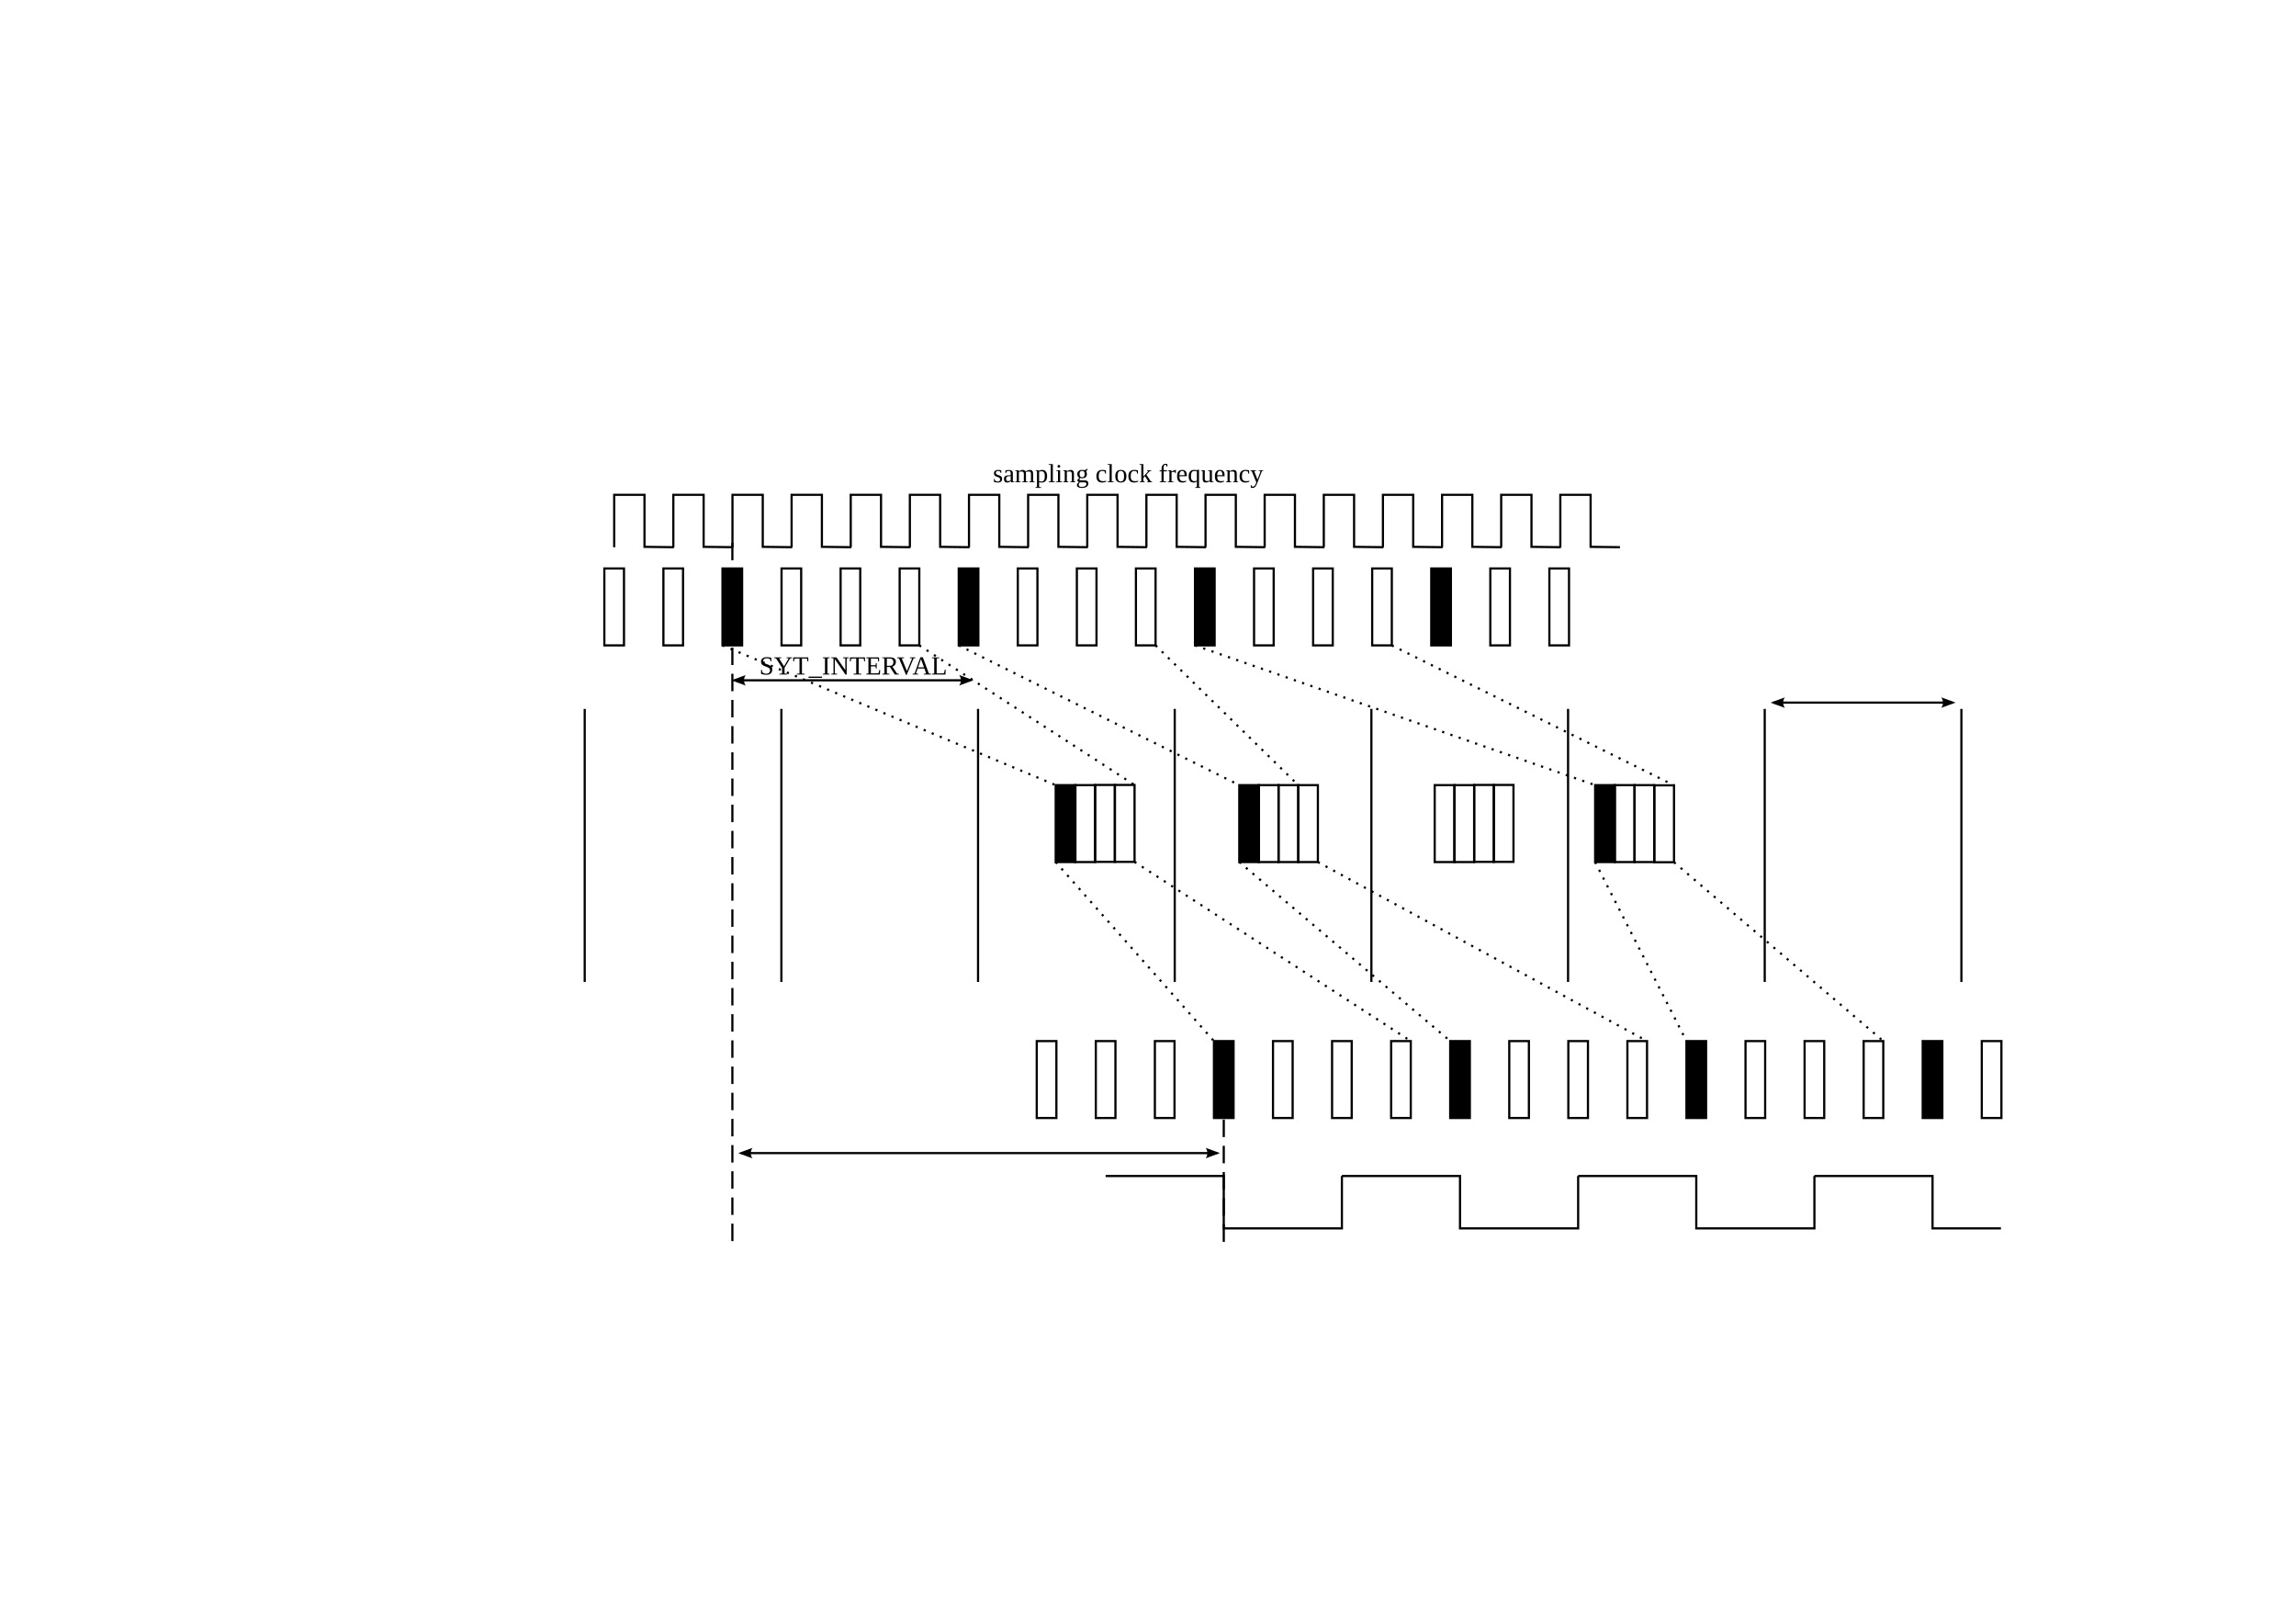
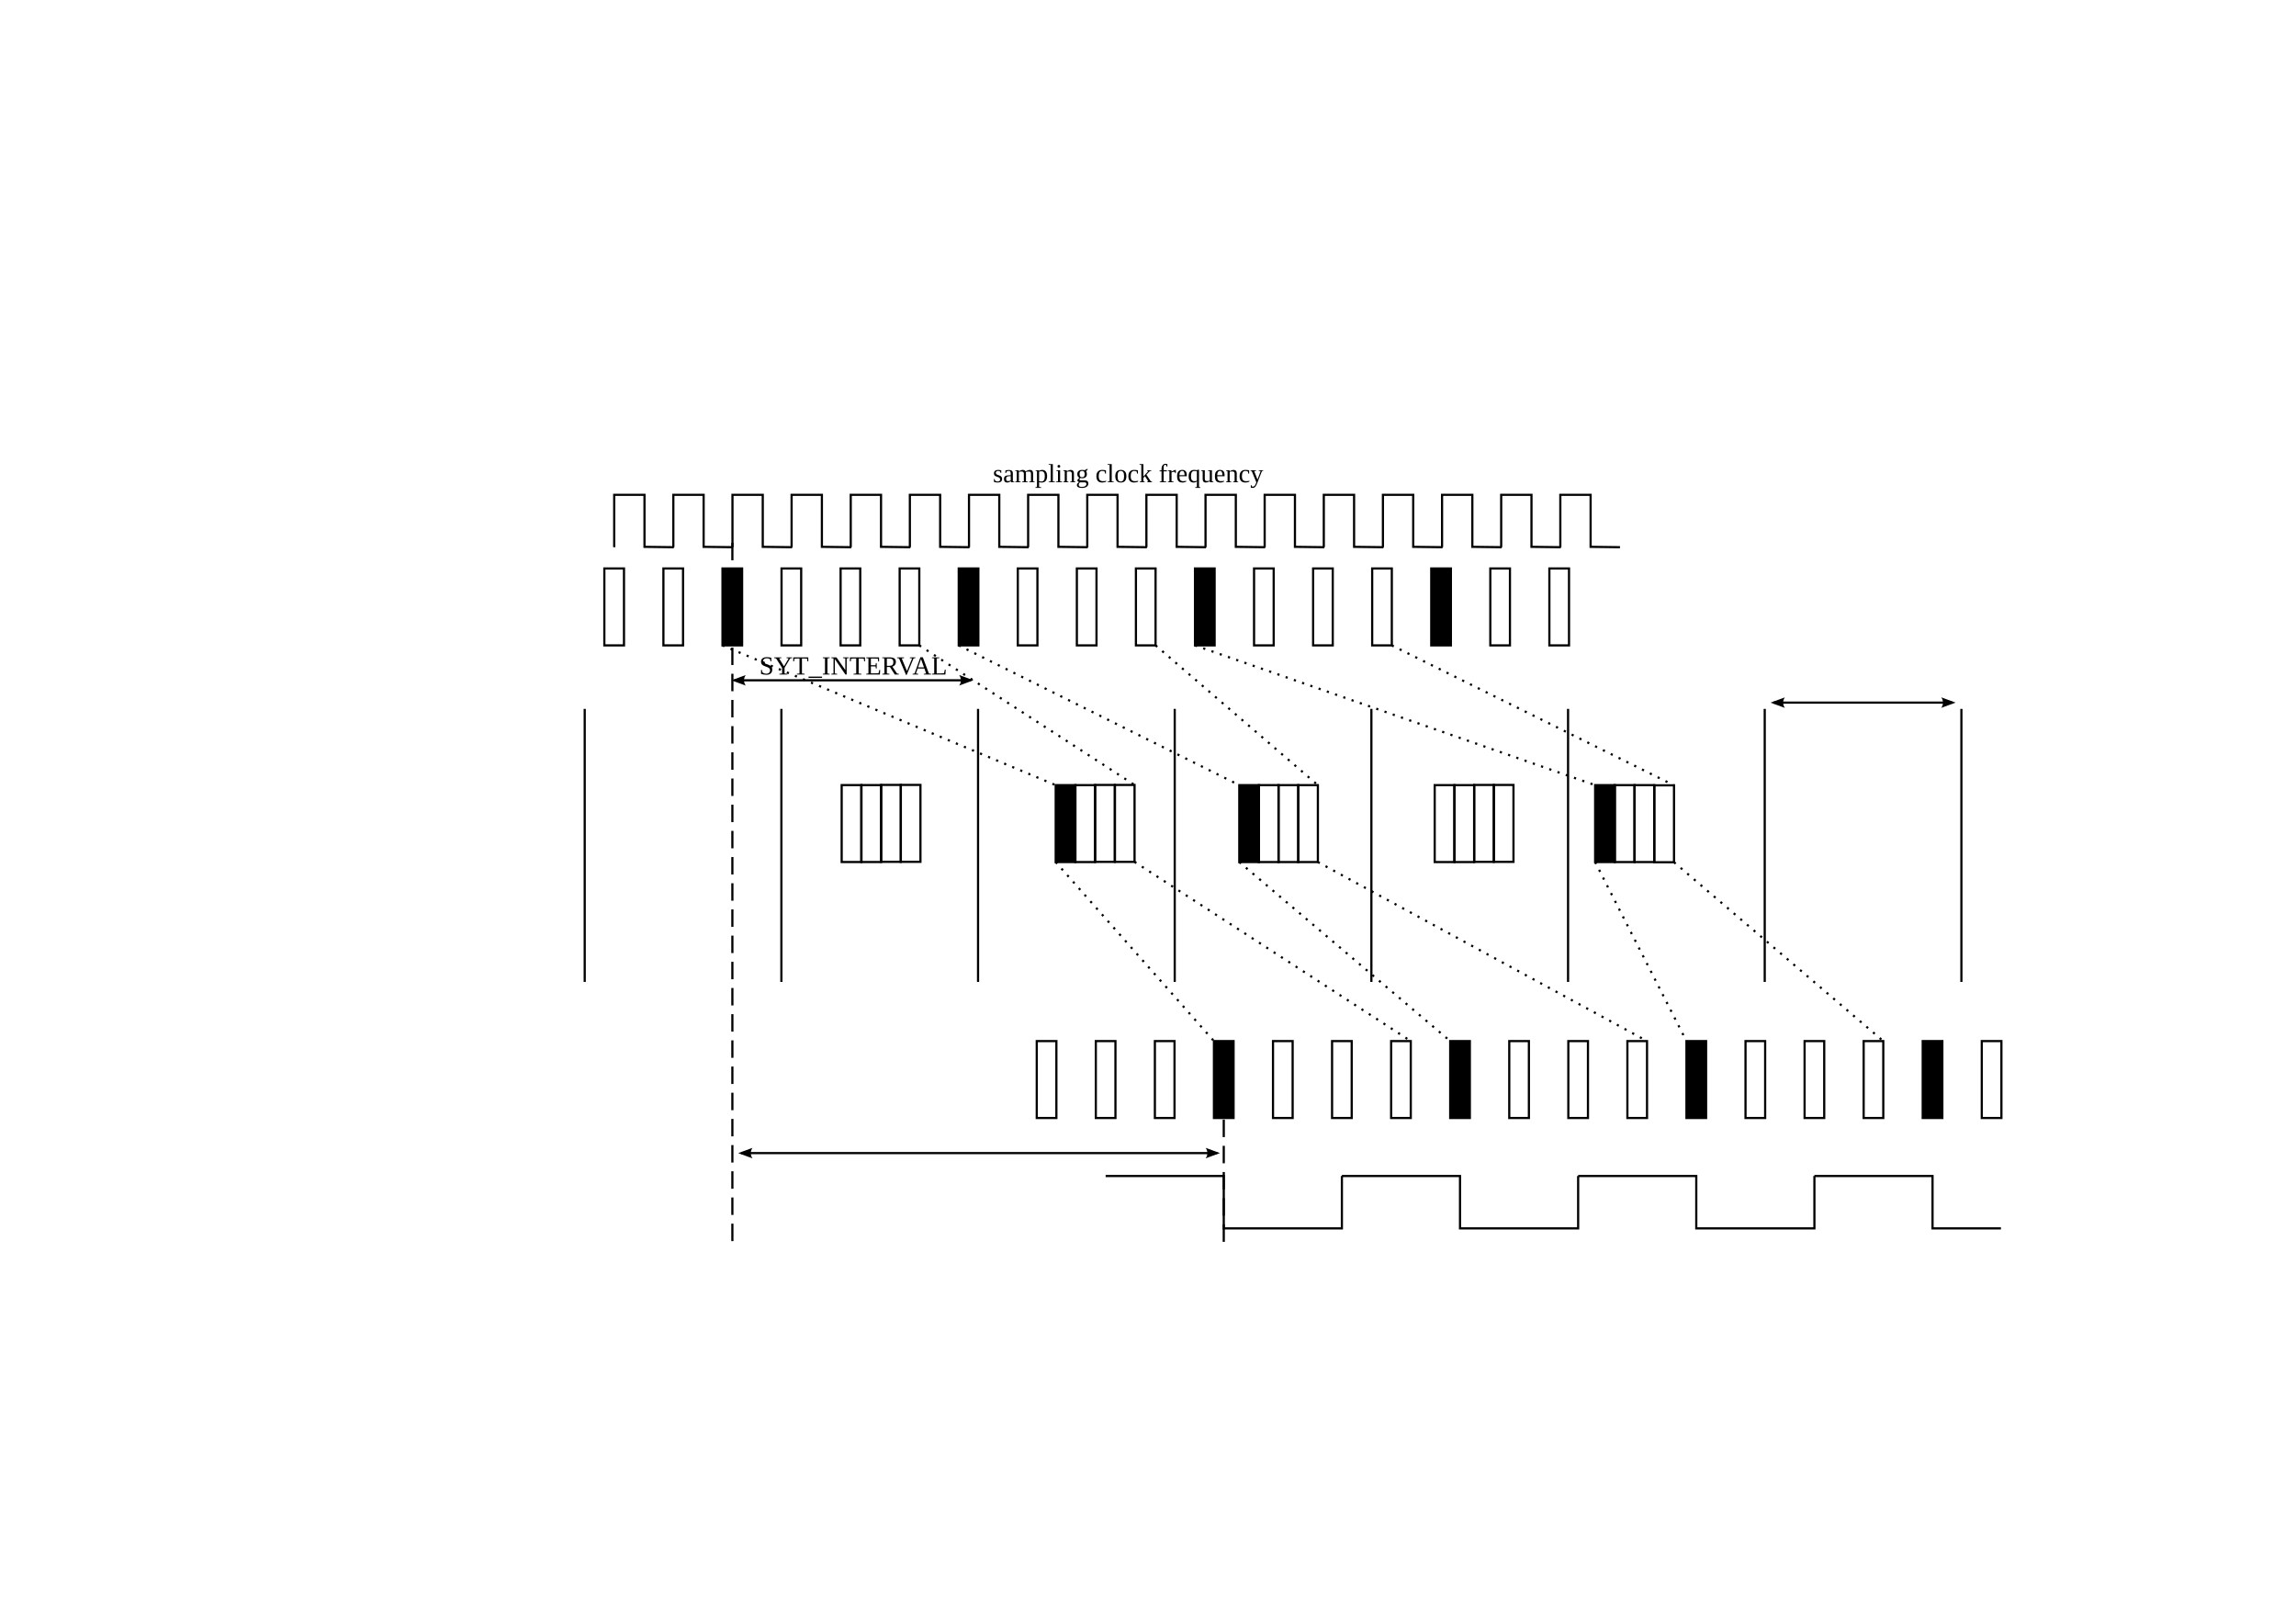
<svg xmlns="http://www.w3.org/2000/svg" width="1052.362" height="744.094" id="svg2" version="1.1">
  <defs id="defs4">
    <marker orient="auto" refY="0.0" refX="0.0" id="Arrow2Mend" style="overflow:visible;">
      <path id="path4602" style="fill-rule:evenodd;stroke-width:0.625;stroke-linejoin:round;" d="M 8.719,4.034 L -2.207,0.016 L 8.719,-4.002 C 6.973,-1.63 6.983,1.616 8.719,4.034 z " transform="scale(0.6) rotate(180) translate(0,0)" />
    </marker>
    <marker orient="auto" refY="0.0" refX="0.0" id="Arrow2Send" style="overflow:visible;">
      <path id="path4608" style="fill-rule:evenodd;stroke-width:0.625;stroke-linejoin:round;" d="M 8.719,4.034 L -2.207,0.016 L 8.719,-4.002 C 6.973,-1.63 6.983,1.616 8.719,4.034 z " transform="scale(0.3) rotate(180) translate(-2.3,0)" />
    </marker>
    <marker orient="auto" refY="0.0" refX="0.0" id="Arrow2Mstart" style="overflow:visible">
      <path id="path4599" style="fill-rule:evenodd;stroke-width:0.625;stroke-linejoin:round" d="M 8.719,4.034 L -2.207,0.016 L 8.719,-4.002 C 6.973,-1.63 6.983,1.616 8.719,4.034 z " transform="scale(0.6) translate(0,0)" />
    </marker>
    <marker orient="auto" refY="0.0" refX="0.0" id="Arrow1Lstart" style="overflow:visible">
      <path id="path4575" d="M 0.0,0.0 L 5.0,-5.0 L -12.5,0.0 L 5.0,5.0 L 0.0,0.0 z " style="fill-rule:evenodd;stroke:#000000;stroke-width:1.0pt" transform="scale(0.8) translate(12.5,0)" />
    </marker>
    <marker orient="auto" refY="0" refX="0" id="Arrow2Mstart-7" style="overflow:visible">
      <path id="path4599-6" style="fill-rule:evenodd;stroke-width:0.625;stroke-linejoin:round" d="M 8.719,4.034 -2.207,0.016 8.719,-4.002 c -1.745,2.372 -1.735,5.617 -6e-7,8.035 z" transform="scale(0.6,0.6)" />
    </marker>
    <marker orient="auto" refY="0" refX="0" id="Arrow2Mend-9" style="overflow:visible">
      <path id="path4602-0" style="fill-rule:evenodd;stroke-width:0.625;stroke-linejoin:round" d="M 8.719,4.034 -2.207,0.016 8.719,-4.002 c -1.745,2.372 -1.735,5.617 -6e-7,8.035 z" transform="scale(-0.6,-0.6)" />
    </marker>
  </defs>
  <g id="layer2" style="display:inline">
    <path style="fill:none;stroke:#000000;stroke-width:1px;stroke-linecap:butt;stroke-linejoin:miter;stroke-opacity:1" d="m 268,324.859 0,125.128" id="path3819" />
    <path style="fill:none;stroke:#000000;stroke-width:1px;stroke-linecap:butt;stroke-linejoin:miter;stroke-opacity:1" d="m 899,324.859 0,125.128" id="path3819-2" />
    <path style="fill:none;stroke:#000000;stroke-width:1px;stroke-linecap:butt;stroke-linejoin:miter;stroke-opacity:1" d="m 358.143,324.859 0,125.128" id="path3819-1" />
    <path style="fill:none;stroke:#000000;stroke-width:1px;stroke-linecap:butt;stroke-linejoin:miter;stroke-opacity:1" d="m 448.286,324.859 0,125.128" id="path3819-4" />
    <path style="fill:none;stroke:#000000;stroke-width:1px;stroke-linecap:butt;stroke-linejoin:miter;stroke-opacity:1" d="m 538.429,324.859 0,125.128" id="path3819-7" />
    <path style="fill:none;stroke:#000000;stroke-width:1px;stroke-linecap:butt;stroke-linejoin:miter;stroke-opacity:1" d="m 628.571,324.859 0,125.128" id="path3819-42" />
    <path style="fill:none;stroke:#000000;stroke-width:1px;stroke-linecap:butt;stroke-linejoin:miter;stroke-opacity:1" d="m 718.714,324.859 0,125.128" id="path3819-48" />
    <path style="fill:none;stroke:#000000;stroke-width:1px;stroke-linecap:butt;stroke-linejoin:miter;stroke-opacity:1" d="m 808.857,324.859 0,125.128" id="path3819-78" />
    <flowRoot xml:space="preserve" id="flowRoot5697" style="font-size:12px;font-style:normal;font-variant:normal;font-weight:normal;font-stretch:normal;text-align:start;line-height:125%;letter-spacing:0px;word-spacing:0px;writing-mode:lr-tb;text-anchor:start;fill:#000000;fill-opacity:1;stroke:none;font-family:Times New Roman;-inkscape-font-specification:Times New Roman" transform="translate(10.75253,-58.90567)">
      <flowRegion id="flowRegion5699">
        <rect id="rect5701" width="57.983" height="20.27" x="645.824" y="402.798" style="font-family:Times New Roman;-inkscape-font-specification:Times New Roman" />
      </flowRegion>
      <flowPara id="flowPara5703">No Info</flowPara>
    </flowRoot>
    <path style="fill:none;stroke:#000000;stroke-width:1px;stroke-linecap:butt;stroke-linejoin:miter;stroke-opacity:1;marker-start:url(#Arrow2Mstart-7);marker-end:url(#Arrow2Mend-9)" d="m 812.857,321.987 82.143,0" id="path6167" />
    <flowRoot xml:space="preserve" id="flowRoot6937" style="font-size:12px;font-style:normal;font-variant:normal;font-weight:normal;font-stretch:normal;text-align:start;line-height:125%;letter-spacing:0px;word-spacing:0px;writing-mode:lr-tb;text-anchor:start;fill:#000000;fill-opacity:1;stroke:none;font-family:Times New Roman;-inkscape-font-specification:Times New Roman" transform="translate(7.42809,1.414214)">
      <flowRegion id="flowRegion6939">
        <rect id="rect6941" width="141.893" height="18.62" x="804.923" y="301.446" style="font-family:Times New Roman;-inkscape-font-specification:Times New Roman" />
      </flowRegion>
      <flowPara id="flowPara6943">isochronous cycle</flowPara>
    </flowRoot>
+     <flowRoot xml:space="preserve" id="flowRoot5697-8" style="font-size:12px;font-style:normal;font-variant:normal;font-weight:normal;font-stretch:normal;text-align:start;line-height:125%;letter-spacing:0px;word-spacing:0px;writing-mode:lr-tb;text-anchor:start;fill:#000000;fill-opacity:1;stroke:none;display:inline;font-family:Times New Roman;-inkscape-font-specification:Times New Roman" transform="translate(-261.0616,-58.92341)">
+       <flowRegion id="flowRegion5699-8">
+         <rect id="rect5701-1" width="57.983" height="20.27" x="645.824" y="402.798" style="font-family:Times New Roman;-inkscape-font-specification:Times New Roman" />
+       </flowRegion>
+       <flowPara id="flowPara5703-2">No Info</flowPara>
+     </flowRoot>
+     <rect style="fill:none;stroke:#000000;stroke-width:1;stroke-miterlimit:4;stroke-opacity:1;stroke-dasharray:none;display:inline" id="rect3901-86-1-8" width="9" height="35.25" x="385.774" y="359.785" />
+     <rect style="fill:none;stroke:#000000;stroke-width:1;stroke-miterlimit:4;stroke-opacity:1;stroke-dasharray:none;display:inline" id="rect3901-86-85-8" width="9" height="35.25" x="394.847" y="359.785" />
+     <rect style="fill:none;stroke:#000000;stroke-width:1;stroke-miterlimit:4;stroke-opacity:1;stroke-dasharray:none;display:inline" id="rect3901-86-87-9" width="9" height="35.25" x="403.882" y="359.702" />
+     <rect style="fill:none;stroke:#000000;stroke-width:1;stroke-miterlimit:4;stroke-opacity:1;stroke-dasharray:none;display:inline" id="rect3901-86-66-48-9" width="9" height="35.25" x="412.882" y="359.702" />
+     <flowRoot xml:space="preserve" id="flowRoot7370-6" style="font-size:12px;font-style:normal;font-variant:normal;font-weight:normal;font-stretch:normal;text-align:start;line-height:125%;letter-spacing:0px;word-spacing:0px;writing-mode:lr-tb;text-anchor:start;fill:#000000;fill-opacity:1;stroke:none;display:inline;font-family:Times New Roman;-inkscape-font-specification:Times New Roman" transform="translate(-275.4307,-5.197785)">
+       <flowRegion id="flowRegion7372-1">
+         <rect id="rect7374-5" width="61.283" height="16.971" x="654.309" y="401.855" style="font-family:Times New Roman;-inkscape-font-specification:Times New Roman" />
+       </flowRegion>
+       <flowPara id="flowPara7376-7">NO-DATA</flowPara>
+     </flowRoot>
  </g>
  <g id="layer4" style="display:inline">
    <rect style="fill:#000000;stroke:#000000;stroke-width:1;stroke-miterlimit:4;stroke-opacity:1;stroke-dasharray:none;display:inline" id="rect3901-86-2" width="9" height="35.25" x="483.875" y="359.803" />
    <rect style="fill:none;stroke:#000000;stroke-width:1;stroke-miterlimit:4;stroke-opacity:1;stroke-dasharray:none;display:inline" id="rect3901-86-5" width="9" height="35.25" x="492.896" y="359.803" />
    <rect style="fill:none;stroke:#000000;stroke-width:1;stroke-miterlimit:4;stroke-opacity:1;stroke-dasharray:none;display:inline" id="rect3901-86-3" width="9" height="35.25" x="501.967" y="359.719" />
    <rect style="fill:none;stroke:#000000;stroke-width:1;stroke-miterlimit:4;stroke-opacity:1;stroke-dasharray:none;display:inline" id="rect3901-86-8" width="9" height="35.25" x="511.019" y="359.719" />
    <rect style="fill:#000000;stroke:#000000;stroke-width:1;stroke-miterlimit:4;stroke-opacity:1;stroke-dasharray:none;display:inline" id="rect3901-86-66" width="9" height="35.25" x="568.021" y="359.803" />
    <rect style="fill:none;stroke:#000000;stroke-width:1;stroke-miterlimit:4;stroke-opacity:1;stroke-dasharray:none;display:inline" id="rect3901-86-86" width="9" height="35.25" x="576.98" y="359.803" />
    <rect style="fill:none;stroke:#000000;stroke-width:1;stroke-miterlimit:4;stroke-opacity:1;stroke-dasharray:none;display:inline" id="rect3901-86-34" width="9" height="35.25" x="586.046" y="359.803" />
    <rect style="fill:none;stroke:#000000;stroke-width:1;stroke-miterlimit:4;stroke-opacity:1;stroke-dasharray:none;display:inline" id="rect3901-86-1" width="9" height="35.25" x="657.588" y="359.803" />
    <rect style="fill:none;stroke:#000000;stroke-width:1;stroke-miterlimit:4;stroke-opacity:1;stroke-dasharray:none;display:inline" id="rect3901-86-85" width="9" height="35.25" x="666.661" y="359.803" />
    <rect style="fill:none;stroke:#000000;stroke-width:1;stroke-miterlimit:4;stroke-opacity:1;stroke-dasharray:none;display:inline" id="rect3901-86-87" width="9" height="35.25" x="675.696" y="359.719" />
    <rect style="fill:#000000;stroke:#000000;stroke-width:1;stroke-miterlimit:4;stroke-opacity:1;stroke-dasharray:none;display:inline" id="rect3901-86-45" width="9" height="35.25" x="731.127" y="359.803" />
    <rect style="fill:none;stroke:#000000;stroke-width:1;stroke-miterlimit:4;stroke-opacity:1;stroke-dasharray:none;display:inline" id="rect3901-86-26" width="9" height="35.25" x="740.164" y="359.803" />
    <rect style="fill:none;stroke:#000000;stroke-width:1;stroke-miterlimit:4;stroke-opacity:1;stroke-dasharray:none;display:inline" id="rect3901-86-39" width="9" height="35.25" x="749.192" y="359.803" />
    <rect style="fill:none;stroke:#000000;stroke-width:1;stroke-miterlimit:4;stroke-opacity:1;stroke-dasharray:none;display:inline" id="rect3901-86-68" width="9" height="35.25" x="758.275" y="359.886" />
    <path style="fill:none;stroke:#000000;stroke-width:1;stroke-linecap:butt;stroke-linejoin:miter;stroke-miterlimit:4;stroke-opacity:1;stroke-dasharray:1, 3;stroke-dashoffset:0" d="M 331.144,295.761 483.875,359.803" id="path5585" />
    <path style="fill:none;stroke:#000000;stroke-width:1;stroke-linecap:butt;stroke-linejoin:miter;stroke-miterlimit:4;stroke-opacity:1;stroke-dasharray:1, 3;stroke-dashoffset:0" d="m 421.359,295.761 98.66,63.958" id="path5587" />
    <path style="fill:none;stroke:#000000;stroke-width:1;stroke-linecap:butt;stroke-linejoin:miter;stroke-miterlimit:4;stroke-opacity:1;stroke-dasharray:1, 3;stroke-dashoffset:0" d="M 439.431,295.761 568.021,359.803" id="path5589" />
-     <path style="fill:none;stroke:#000000;stroke-width:1;stroke-linecap:butt;stroke-linejoin:miter;stroke-miterlimit:4;stroke-opacity:1;stroke-dasharray:1, 3;stroke-dashoffset:0" d="m 529.647,295.761 65.4,64.042" id="path5591" />
+     <path style="fill:none;stroke:#000000;stroke-width:1;stroke-linecap:butt;stroke-linejoin:miter;stroke-miterlimit:4;stroke-opacity:1;stroke-dasharray:1, 3;stroke-dashoffset:0" d="m 529.647,295.761 74.4,64.042" id="path5591" />
    <path style="fill:none;stroke:#000000;stroke-width:1;stroke-linecap:butt;stroke-linejoin:miter;stroke-miterlimit:4;stroke-opacity:1;stroke-dasharray:1, 3;stroke-dashoffset:0" d="M 547.718,295.761 731.127,359.803" id="path5597" />
    <path style="fill:none;stroke:#000000;stroke-width:1;stroke-linecap:butt;stroke-linejoin:miter;stroke-miterlimit:4;stroke-opacity:1;stroke-dasharray:1, 3;stroke-dashoffset:0" d="m 637.934,295.761 129.341,64.125" id="path5599" />
    <path style="fill:none;stroke:#000000;stroke-width:1;stroke-linecap:butt;stroke-linejoin:miter;stroke-miterlimit:4;stroke-opacity:1;stroke-dasharray:1, 3;stroke-dashoffset:0" d="m 483.875,395.053 72.53,82.044" id="path5605" />
    <path style="fill:none;stroke:#000000;stroke-width:1;stroke-linecap:butt;stroke-linejoin:miter;stroke-miterlimit:4;stroke-opacity:1;stroke-dasharray:1, 3;stroke-dashoffset:0" d="m 520.019,394.969 126.602,82.127" id="path5607" />
    <path style="fill:none;stroke:#000000;stroke-width:1;stroke-linecap:butt;stroke-linejoin:miter;stroke-miterlimit:4;stroke-opacity:1;stroke-dasharray:1, 3;stroke-dashoffset:0" d="m 568.021,395.053 96.672,82.044" id="path5609" />
    <path style="fill:none;stroke:#000000;stroke-width:1;stroke-linecap:butt;stroke-linejoin:miter;stroke-miterlimit:4;stroke-opacity:1;stroke-dasharray:1, 3;stroke-dashoffset:0" d="m 604.046,395.053 150.862,82.044" id="path5611" />
    <path style="fill:none;stroke:#000000;stroke-width:1;stroke-linecap:butt;stroke-linejoin:miter;stroke-miterlimit:4;stroke-opacity:1;stroke-dasharray:1, 3;stroke-dashoffset:0" d="m 731.127,395.053 41.853,82.044" id="path5617" />
    <path style="fill:none;stroke:#000000;stroke-width:1;stroke-linecap:butt;stroke-linejoin:miter;stroke-miterlimit:4;stroke-opacity:1;stroke-dasharray:1, 3;stroke-dashoffset:0" d="m 767.275,395.136 95.92,81.96" id="path5619" />
    <rect style="fill:none;stroke:#000000;stroke-width:1;stroke-miterlimit:4;stroke-opacity:1;stroke-dasharray:none;display:inline" id="rect3901-86-66-4" width="9" height="35.25" x="595.046" y="359.803" />
    <rect style="fill:none;stroke:#000000;stroke-width:1;stroke-miterlimit:4;stroke-opacity:1;stroke-dasharray:none;display:inline" id="rect3901-86-66-48" width="9" height="35.25" x="684.696" y="359.719" />
    <flowRoot xml:space="preserve" id="flowRoot7370" style="font-size:12px;font-style:normal;font-variant:normal;font-weight:normal;font-stretch:normal;text-align:start;line-height:125%;letter-spacing:0px;word-spacing:0px;writing-mode:lr-tb;text-anchor:start;fill:#000000;fill-opacity:1;stroke:none;font-family:Times New Roman;-inkscape-font-specification:Times New Roman" transform="translate(-3.616603,-5.180049)">
      <flowRegion id="flowRegion7372">
        <rect id="rect7374" width="61.283" height="16.971" x="654.309" y="401.855" style="font-family:Times New Roman;-inkscape-font-specification:Times New Roman" />
      </flowRegion>
      <flowPara id="flowPara7376">NO-DATA</flowPara>
    </flowRoot>
  </g>
  <g id="layer3" style="display:inline">
    <rect style="fill:none;stroke:#000000;stroke-width:1;stroke-miterlimit:4;stroke-opacity:1;stroke-dasharray:none" id="rect3901" width="9" height="35.25" x="277" y="260.511" />
    <rect style="fill:none;stroke:#000000;stroke-width:1;stroke-miterlimit:4;stroke-opacity:1;stroke-dasharray:none" id="rect3901-4" width="9" height="35.25" x="710.149" y="260.511" />
    <rect style="fill:none;stroke:#000000;stroke-width:1;stroke-miterlimit:4;stroke-opacity:1;stroke-dasharray:none" id="rect3901-3" width="9" height="35.25" x="304.072" y="260.511" />
    <rect style="fill:#000000;stroke:#000000;stroke-width:1;stroke-miterlimit:4;stroke-opacity:1;stroke-dasharray:none" id="rect3901-2" width="9" height="35.25" x="331.144" y="260.511" />
    <rect style="fill:none;stroke:#000000;stroke-width:1;stroke-miterlimit:4;stroke-opacity:1;stroke-dasharray:none" id="rect3901-1" width="9" height="35.25" x="358.216" y="260.511" />
    <rect style="fill:none;stroke:#000000;stroke-width:1;stroke-miterlimit:4;stroke-opacity:1;stroke-dasharray:none" id="rect3901-39" width="9" height="35.25" x="385.287" y="260.511" />
    <rect style="fill:none;stroke:#000000;stroke-width:1;stroke-miterlimit:4;stroke-opacity:1;stroke-dasharray:none" id="rect3901-36" width="9" height="35.25" x="412.359" y="260.511" />
    <rect style="fill:#000000;stroke:#000000;stroke-width:1;stroke-miterlimit:4;stroke-opacity:1;stroke-dasharray:none" id="rect3901-5" width="9" height="35.25" x="439.431" y="260.511" />
    <rect style="fill:none;stroke:#000000;stroke-width:1;stroke-miterlimit:4;stroke-opacity:1;stroke-dasharray:none" id="rect3901-392" width="9" height="35.25" x="466.503" y="260.511" />
    <rect style="fill:none;stroke:#000000;stroke-width:1;stroke-miterlimit:4;stroke-opacity:1;stroke-dasharray:none" id="rect3901-8" width="9" height="35.25" x="493.575" y="260.511" />
    <rect style="fill:none;stroke:#000000;stroke-width:1;stroke-miterlimit:4;stroke-opacity:1;stroke-dasharray:none" id="rect3901-9" width="9" height="35.25" x="520.647" y="260.511" />
    <rect style="fill:#000000;stroke:#000000;stroke-width:1;stroke-miterlimit:4;stroke-opacity:1;stroke-dasharray:none" id="rect3901-93" width="9" height="35.25" x="547.718" y="260.511" />
    <rect style="fill:none;stroke:#000000;stroke-width:1;stroke-miterlimit:4;stroke-opacity:1;stroke-dasharray:none" id="rect3901-44" width="9" height="35.25" x="574.79" y="260.511" />
    <rect style="fill:none;stroke:#000000;stroke-width:1;stroke-miterlimit:4;stroke-opacity:1;stroke-dasharray:none" id="rect3901-99" width="9" height="35.25" x="601.862" y="260.511" />
    <rect style="fill:none;stroke:#000000;stroke-width:1;stroke-miterlimit:4;stroke-opacity:1;stroke-dasharray:none" id="rect3901-31" width="9" height="35.25" x="628.934" y="260.511" />
    <rect style="fill:#000000;stroke:#000000;stroke-width:1;stroke-miterlimit:4;stroke-opacity:1;stroke-dasharray:none" id="rect3901-0" width="9" height="35.25" x="656.006" y="260.511" />
    <rect style="fill:none;stroke:#000000;stroke-width:1;stroke-miterlimit:4;stroke-opacity:1;stroke-dasharray:none" id="rect3901-08" width="9" height="35.25" x="683.078" y="260.511" />
    <rect style="fill:none;stroke:#000000;stroke-width:1;stroke-miterlimit:4;stroke-opacity:1;stroke-dasharray:none" id="rect3901-7" width="9" height="35.25" x="475.19" y="477.096" />
    <rect style="fill:none;stroke:#000000;stroke-width:1;stroke-miterlimit:4;stroke-opacity:1;stroke-dasharray:none" id="rect3901-4-4" width="9" height="35.25" x="908.339" y="477.096" />
    <rect style="fill:none;stroke:#000000;stroke-width:1;stroke-miterlimit:4;stroke-opacity:1;stroke-dasharray:none" id="rect3901-3-5" width="9" height="35.25" x="502.262" y="477.096" />
    <rect style="fill:none;stroke:#000000;stroke-width:1;stroke-miterlimit:4;stroke-opacity:1;stroke-dasharray:none" id="rect3901-2-5" width="9" height="35.25" x="529.333" y="477.096" />
    <rect style="fill:#000000;stroke:#000000;stroke-width:1;stroke-miterlimit:4;stroke-opacity:1;stroke-dasharray:none" id="rect3901-1-1" width="9" height="35.25" x="556.405" y="477.096" />
    <rect style="fill:none;stroke:#000000;stroke-width:1;stroke-miterlimit:4;stroke-opacity:1;stroke-dasharray:none" id="rect3901-39-5" width="9" height="35.25" x="583.477" y="477.096" />
    <rect style="fill:none;stroke:#000000;stroke-width:1;stroke-miterlimit:4;stroke-opacity:1;stroke-dasharray:none" id="rect3901-36-9" width="9" height="35.25" x="610.549" y="477.096" />
    <rect style="fill:none;stroke:#000000;stroke-width:1;stroke-miterlimit:4;stroke-opacity:1;stroke-dasharray:none" id="rect3901-5-6" width="9" height="35.25" x="637.621" y="477.096" />
    <rect style="fill:#000000;stroke:#000000;stroke-width:1;stroke-miterlimit:4;stroke-opacity:1;stroke-dasharray:none" id="rect3901-392-7" width="9" height="35.25" x="664.693" y="477.096" />
    <rect style="fill:none;stroke:#000000;stroke-width:1;stroke-miterlimit:4;stroke-opacity:1;stroke-dasharray:none" id="rect3901-8-3" width="9" height="35.25" x="691.764" y="477.096" />
    <rect style="fill:none;stroke:#000000;stroke-width:1;stroke-miterlimit:4;stroke-opacity:1;stroke-dasharray:none" id="rect3901-9-2" width="9" height="35.25" x="718.836" y="477.096" />
    <rect style="fill:none;stroke:#000000;stroke-width:1;stroke-miterlimit:4;stroke-opacity:1;stroke-dasharray:none" id="rect3901-93-8" width="9" height="35.25" x="745.908" y="477.096" />
    <rect style="fill:#000000;stroke:#000000;stroke-width:1;stroke-miterlimit:4;stroke-opacity:1;stroke-dasharray:none" id="rect3901-44-6" width="9" height="35.25" x="772.98" y="477.096" />
    <rect style="fill:none;stroke:#000000;stroke-width:1;stroke-miterlimit:4;stroke-opacity:1;stroke-dasharray:none" id="rect3901-99-0" width="9" height="35.25" x="800.052" y="477.096" />
    <rect style="fill:none;stroke:#000000;stroke-width:1;stroke-miterlimit:4;stroke-opacity:1;stroke-dasharray:none" id="rect3901-31-3" width="9" height="35.25" x="827.124" y="477.096" />
    <rect style="fill:none;stroke:#000000;stroke-width:1;stroke-miterlimit:4;stroke-opacity:1;stroke-dasharray:none" id="rect3901-0-0" width="9" height="35.25" x="854.196" y="477.096" />
    <rect style="fill:#000000;stroke:#000000;stroke-width:1;stroke-miterlimit:4;stroke-opacity:1;stroke-dasharray:none" id="rect3901-08-9" width="9" height="35.25" x="881.267" y="477.096" />
  </g>
  <g id="layer5">
    <path d="m 715.167,250.769 0,-24.007 13.883,0 0,23.836 13.451,0.171 m -54.437,0 0,-24.007 13.883,0 0,23.836 13.451,0.171 m -54.437,0 0,-24.007 13.883,0 0,23.836 13.451,0.171 m -54.437,0 0,-24.007 13.883,0 0,23.836 13.451,0.171 m -54.437,0 0,-24.007 13.883,0 0,23.836 13.451,0.171 m -54.437,0 0,-24.007 13.883,0 0,23.836 13.451,0.171 m -54.437,0 0,-24.007 13.883,0 0,23.836 13.451,0.171 m -54.437,0 0,-24.007 13.883,0 0,23.836 13.451,0.171 m -54.437,0 0,-24.007 13.883,0 0,23.836 13.451,0.171 m -54.437,0 0,-24.007 13.883,0 0,23.836 13.451,0.171 m -54.437,0 0,-24.007 13.883,0 0,23.836 13.451,0.171 m -54.437,0 0,-24.007 13.883,0 0,23.836 13.451,0.171 m -54.437,0 0,-24.007 13.883,0 0,23.836 13.451,0.171 m -54.437,0 0,-24.007 13.883,0 0,23.836 13.451,0.171 m -54.437,0 0,-24.007 13.883,0 0,23.836 13.451,0.171 m -54.437,0 0,-24.007 13.883,0 0,23.836 13.451,0.171 m -54.437,0 0,-24.007 13.883,0 0,23.836 13.451,0.171" style="fill:none;stroke:#000000;stroke-width:1;stroke-linecap:butt;stroke-linejoin:miter;stroke-miterlimit:4;stroke-opacity:1;stroke-dasharray:none;display:inline" id="path4255-53" />
  </g>
  <g id="layer6">
    <path style="fill:none;stroke:#000000;stroke-width:1px;stroke-linecap:butt;stroke-linejoin:miter;stroke-opacity:1;marker-start:url(#Arrow2Mstart);marker-end:url(#Arrow2Mend);display:inline" d="m 336.572,311.761 108.287,0" id="path4569" />
    <text xml:space="preserve" style="font-size:12px;font-style:normal;font-variant:normal;font-weight:normal;font-stretch:normal;text-align:start;line-height:125%;letter-spacing:0px;word-spacing:0px;writing-mode:lr-tb;text-anchor:start;fill:#000000;fill-opacity:1;stroke:none;font-family:Times New Roman;-inkscape-font-specification:Times New Roman" x="348.014" y="309.109" id="text6127">
      <tspan id="tspan6129" x="348.014" y="309.109">SYT_INTERVAL</tspan>
    </text>
    <text xml:space="preserve" style="font-size:12px;font-style:normal;font-variant:normal;font-weight:normal;font-stretch:normal;text-align:start;line-height:125%;letter-spacing:0px;word-spacing:0px;writing-mode:lr-tb;text-anchor:start;fill:#000000;fill-opacity:1;stroke:none;font-family:Times New Roman;-inkscape-font-specification:Times New Roman" x="455.078" y="221.004" id="text6131">
      <tspan id="tspan6133" x="455.078" y="221.004">sampling clock frequency</tspan>
    </text>
    <flowRoot xml:space="preserve" id="flowRoot6135" style="font-size:12px;font-style:normal;font-variant:normal;font-weight:normal;font-stretch:normal;text-align:start;line-height:125%;letter-spacing:0px;word-spacing:0px;writing-mode:lr-tb;text-anchor:start;fill:#000000;fill-opacity:1;stroke:none;font-family:Times New Roman;-inkscape-font-specification:Times New Roman" transform="translate(-20.82843,1.885618)">
      <flowRegion id="flowRegion6137">
        <rect id="rect6139" width="140.667" height="20" x="747.333" y="268.761" style="font-family:Times New Roman;-inkscape-font-specification:Times New Roman" />
      </flowRegion>
      <flowPara id="flowPara6141">events in transmitter</flowPara>
    </flowRoot>
    <flowRoot xml:space="preserve" id="flowRoot6143" style="font-size:12px;font-style:normal;font-variant:normal;font-weight:normal;font-stretch:normal;text-align:start;line-height:125%;letter-spacing:0px;word-spacing:0px;writing-mode:lr-tb;text-anchor:start;fill:#000000;fill-opacity:1;stroke:none;font-family:Times New Roman;-inkscape-font-specification:Times New Roman" transform="translate(43.22751,6.915256)">
      <flowRegion id="flowRegion6145">
        <rect id="rect6147" width="113.333" height="22" x="337.333" y="479.428" style="font-family:Times New Roman;-inkscape-font-specification:Times New Roman" />
      </flowRegion>
      <flowPara id="flowPara6149">events in receiver</flowPara>
    </flowRoot>
    <flowRoot xml:space="preserve" id="flowRoot6151" style="font-size:12px;font-style:normal;font-variant:normal;font-weight:normal;font-stretch:normal;text-align:start;line-height:125%;letter-spacing:0px;word-spacing:0px;writing-mode:lr-tb;text-anchor:start;fill:#000000;fill-opacity:1;stroke:none;font-family:Times New Roman;-inkscape-font-specification:Times New Roman" transform="translate(-15.65685,6.471405)">
      <flowRegion id="flowRegion6153">
        <rect id="rect6155" width="233.333" height="57.333" x="787.333" y="362.094" style="font-family:Times New Roman;-inkscape-font-specification:Times New Roman" />
      </flowRegion>
      <flowPara id="flowPara6157">isochronous packets</flowPara>
    </flowRoot>
  </g>
  <g id="layer7">
    <path id="path5652-6" style="fill:none;stroke:#000000;stroke-width:1px;stroke-linecap:butt;stroke-linejoin:miter;stroke-opacity:1" d="m 506.762,538.929 54.144,0 0,24 54.144,0 -5e-5,-24 m 0,0 54.144,0 0,24 54.144,0 -5e-5,-24 m 0,0 54.144,0 0,24 54.144,0 -5e-5,-24 m 0,0 54.144,0 0,24 31.35,0" />
    <flowRoot xml:space="preserve" id="flowRoot6159" style="font-size:12px;font-style:normal;font-variant:normal;font-weight:normal;font-stretch:normal;text-align:start;line-height:125%;letter-spacing:0px;word-spacing:0px;writing-mode:lr-tb;text-anchor:start;fill:#000000;fill-opacity:1;stroke:none;font-family:Times New Roman;-inkscape-font-specification:Times New Roman" transform="translate(339.3696,-29.6899)">
      <flowRegion id="flowRegion6161">
        <rect id="rect6163" width="189.505" height="26.399" x="318.669" y="549.876" style="font-family:Times New Roman;-inkscape-font-specification:Times New Roman" />
      </flowRegion>
      <flowPara id="flowPara6165">synchronization clock frequency</flowPara>
    </flowRoot>
  </g>
  <g id="layer8">
    <path style="fill:none;stroke:#000000;stroke-width:1;stroke-linecap:butt;stroke-linejoin:miter;stroke-miterlimit:4;stroke-opacity:1;stroke-dasharray:8, 4;stroke-dashoffset:0" d="m 335.681,248.762 0,324" id="path5706" />
    <path style="fill:#008000;stroke:#000000;stroke-width:1;stroke-linecap:butt;stroke-linejoin:miter;stroke-miterlimit:4;stroke-opacity:1;stroke-dasharray:8, 4;stroke-dashoffset:0" d="m 560.905,477.096 0,93.665" id="path5708" />
    <path style="fill:none;stroke:#000000;stroke-width:1px;stroke-linecap:butt;stroke-linejoin:miter;stroke-opacity:1;marker-start:url(#Arrow2Mstart-7);marker-end:url(#Arrow2Mend-9)" d="m 339.681,528.428 218.153,0" id="path5721" />
    <flowRoot xml:space="preserve" id="flowRoot6115" style="font-size:12px;font-style:normal;font-variant:normal;font-weight:normal;font-stretch:normal;text-align:start;line-height:125%;letter-spacing:0px;word-spacing:0px;writing-mode:lr-tb;text-anchor:start;fill:#000000;fill-opacity:1;stroke:none;font-family:Times New Roman;-inkscape-font-specification:Times New Roman" transform="translate(58.51377,-50.47145)">
      <flowRegion id="flowRegion6117">
        <rect id="rect6119" width="139.333" height="23.333" x="356" y="562.094" style="font-family:Times New Roman;-inkscape-font-specification:Times New Roman" />
      </flowRegion>
      <flowPara id="flowPara6121">transfer delay</flowPara>
    </flowRoot>
  </g>
</svg>
